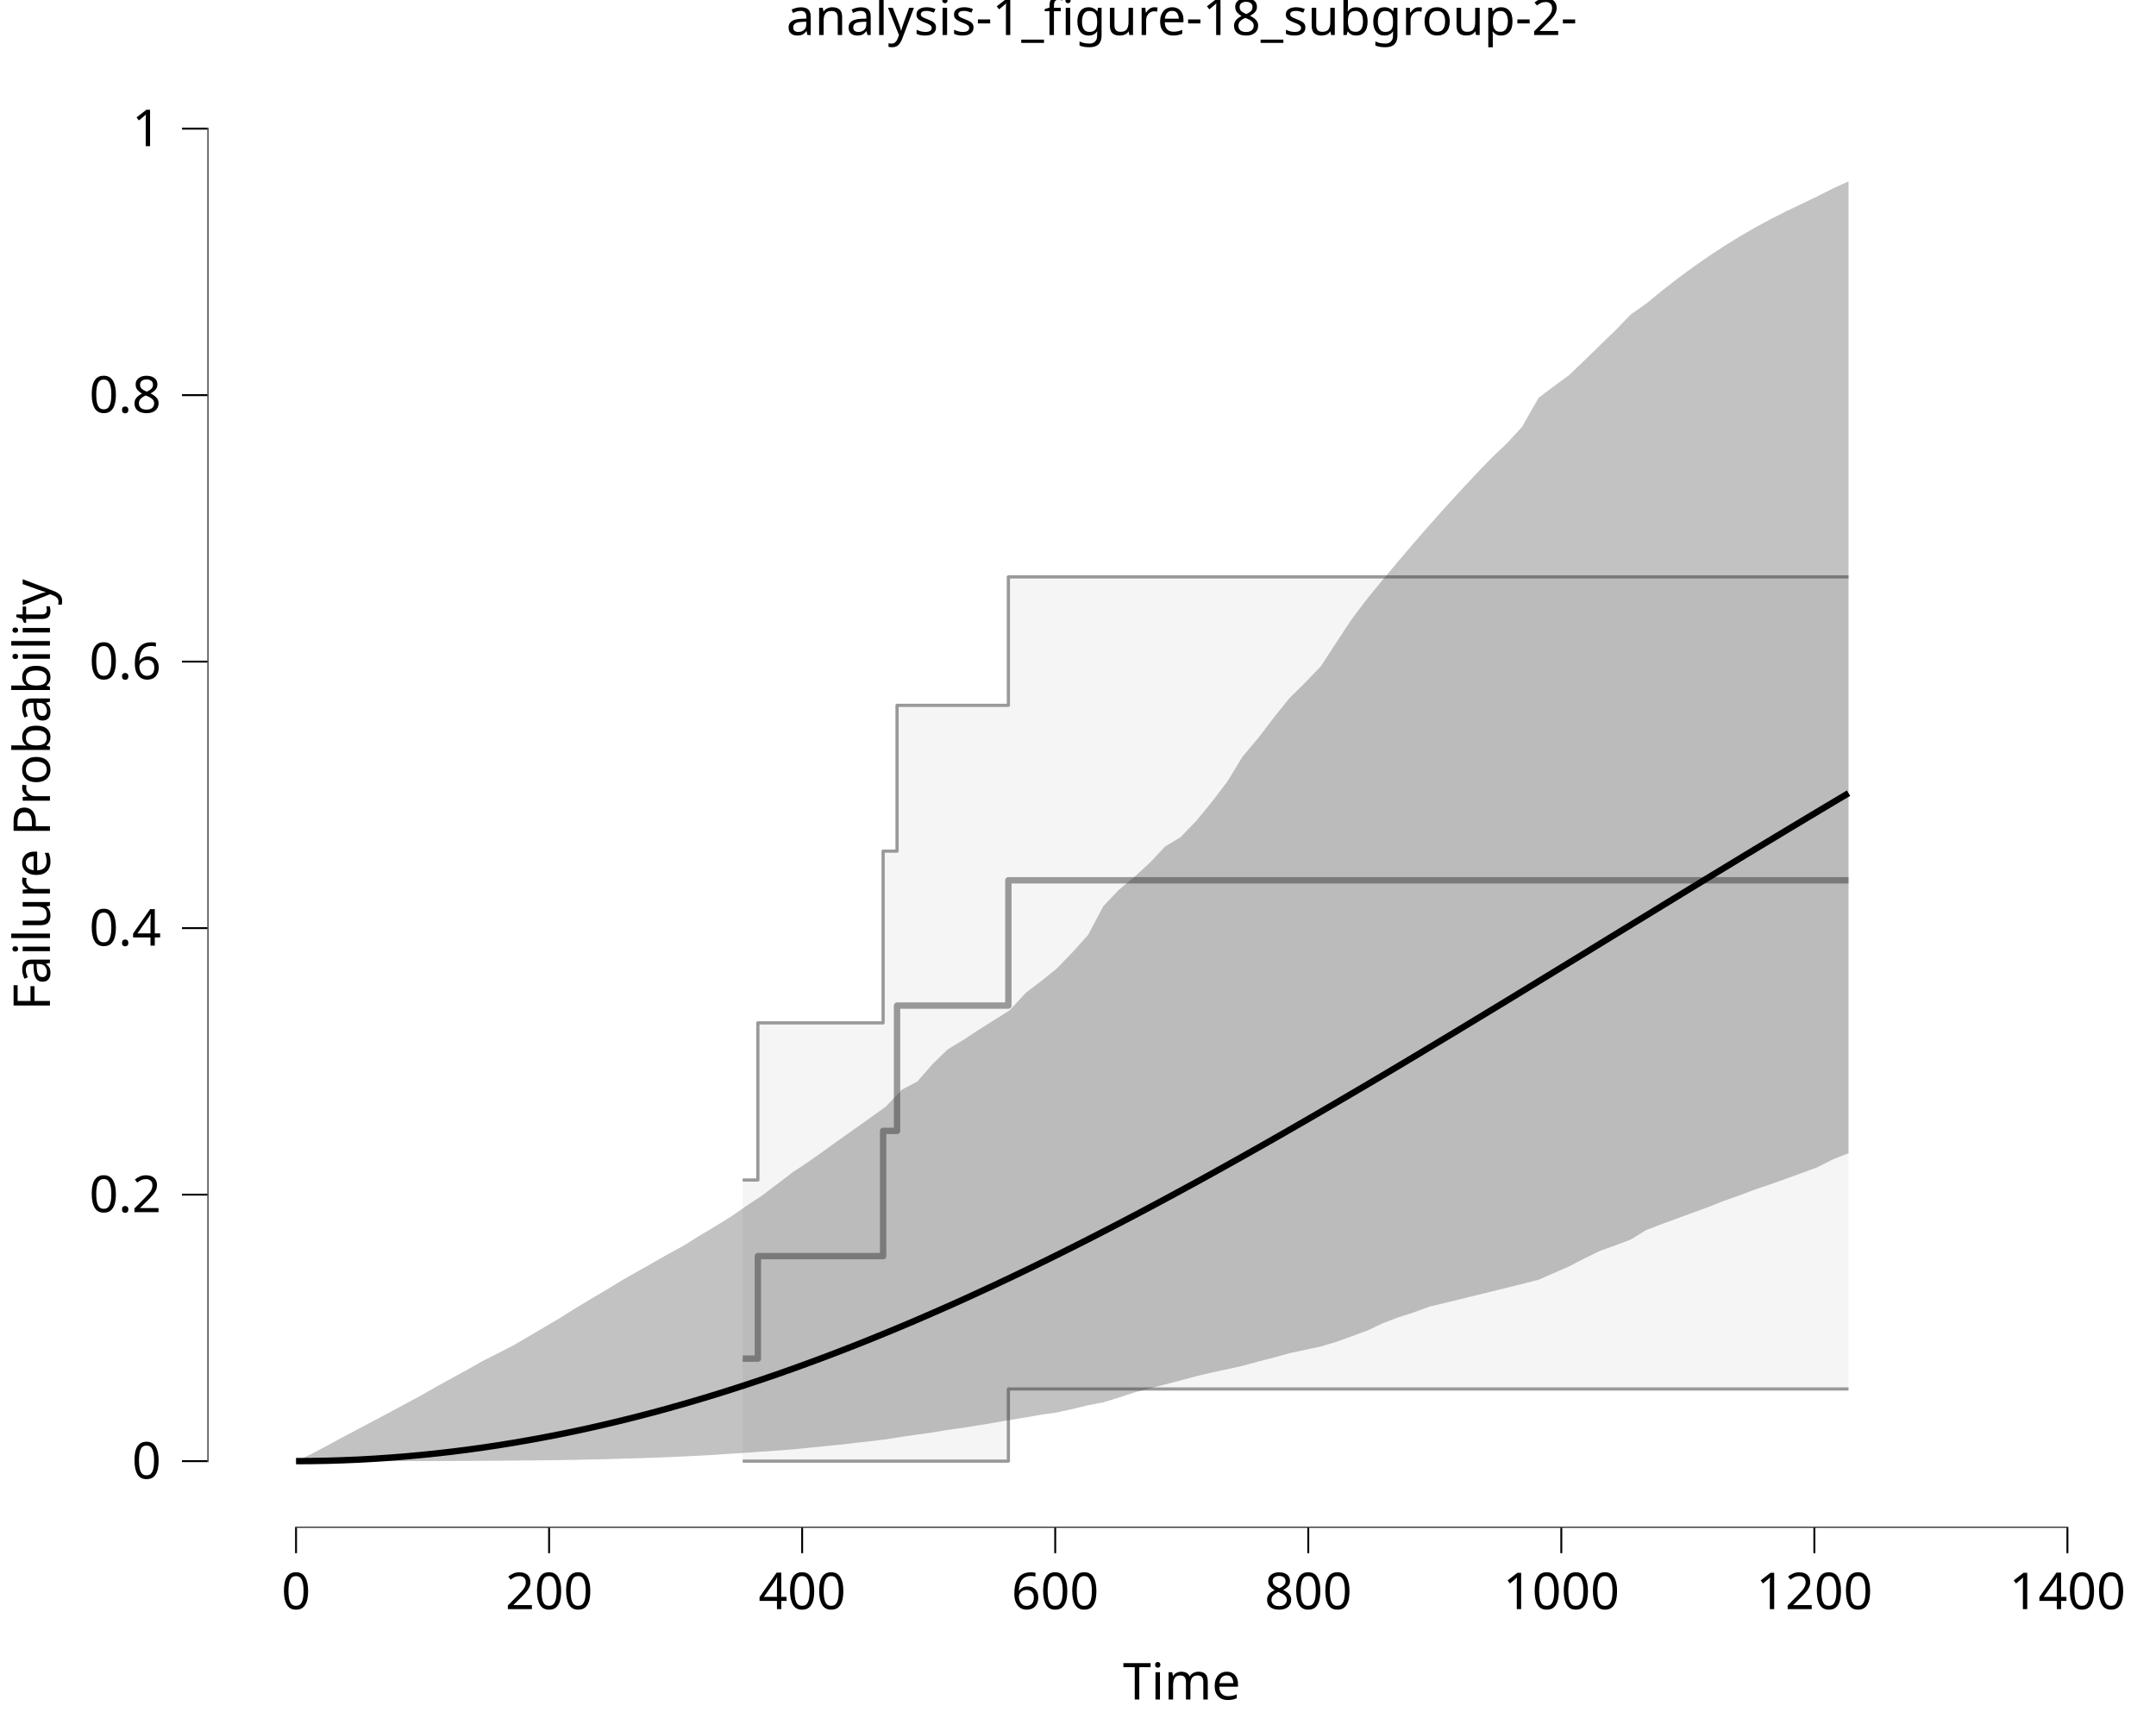
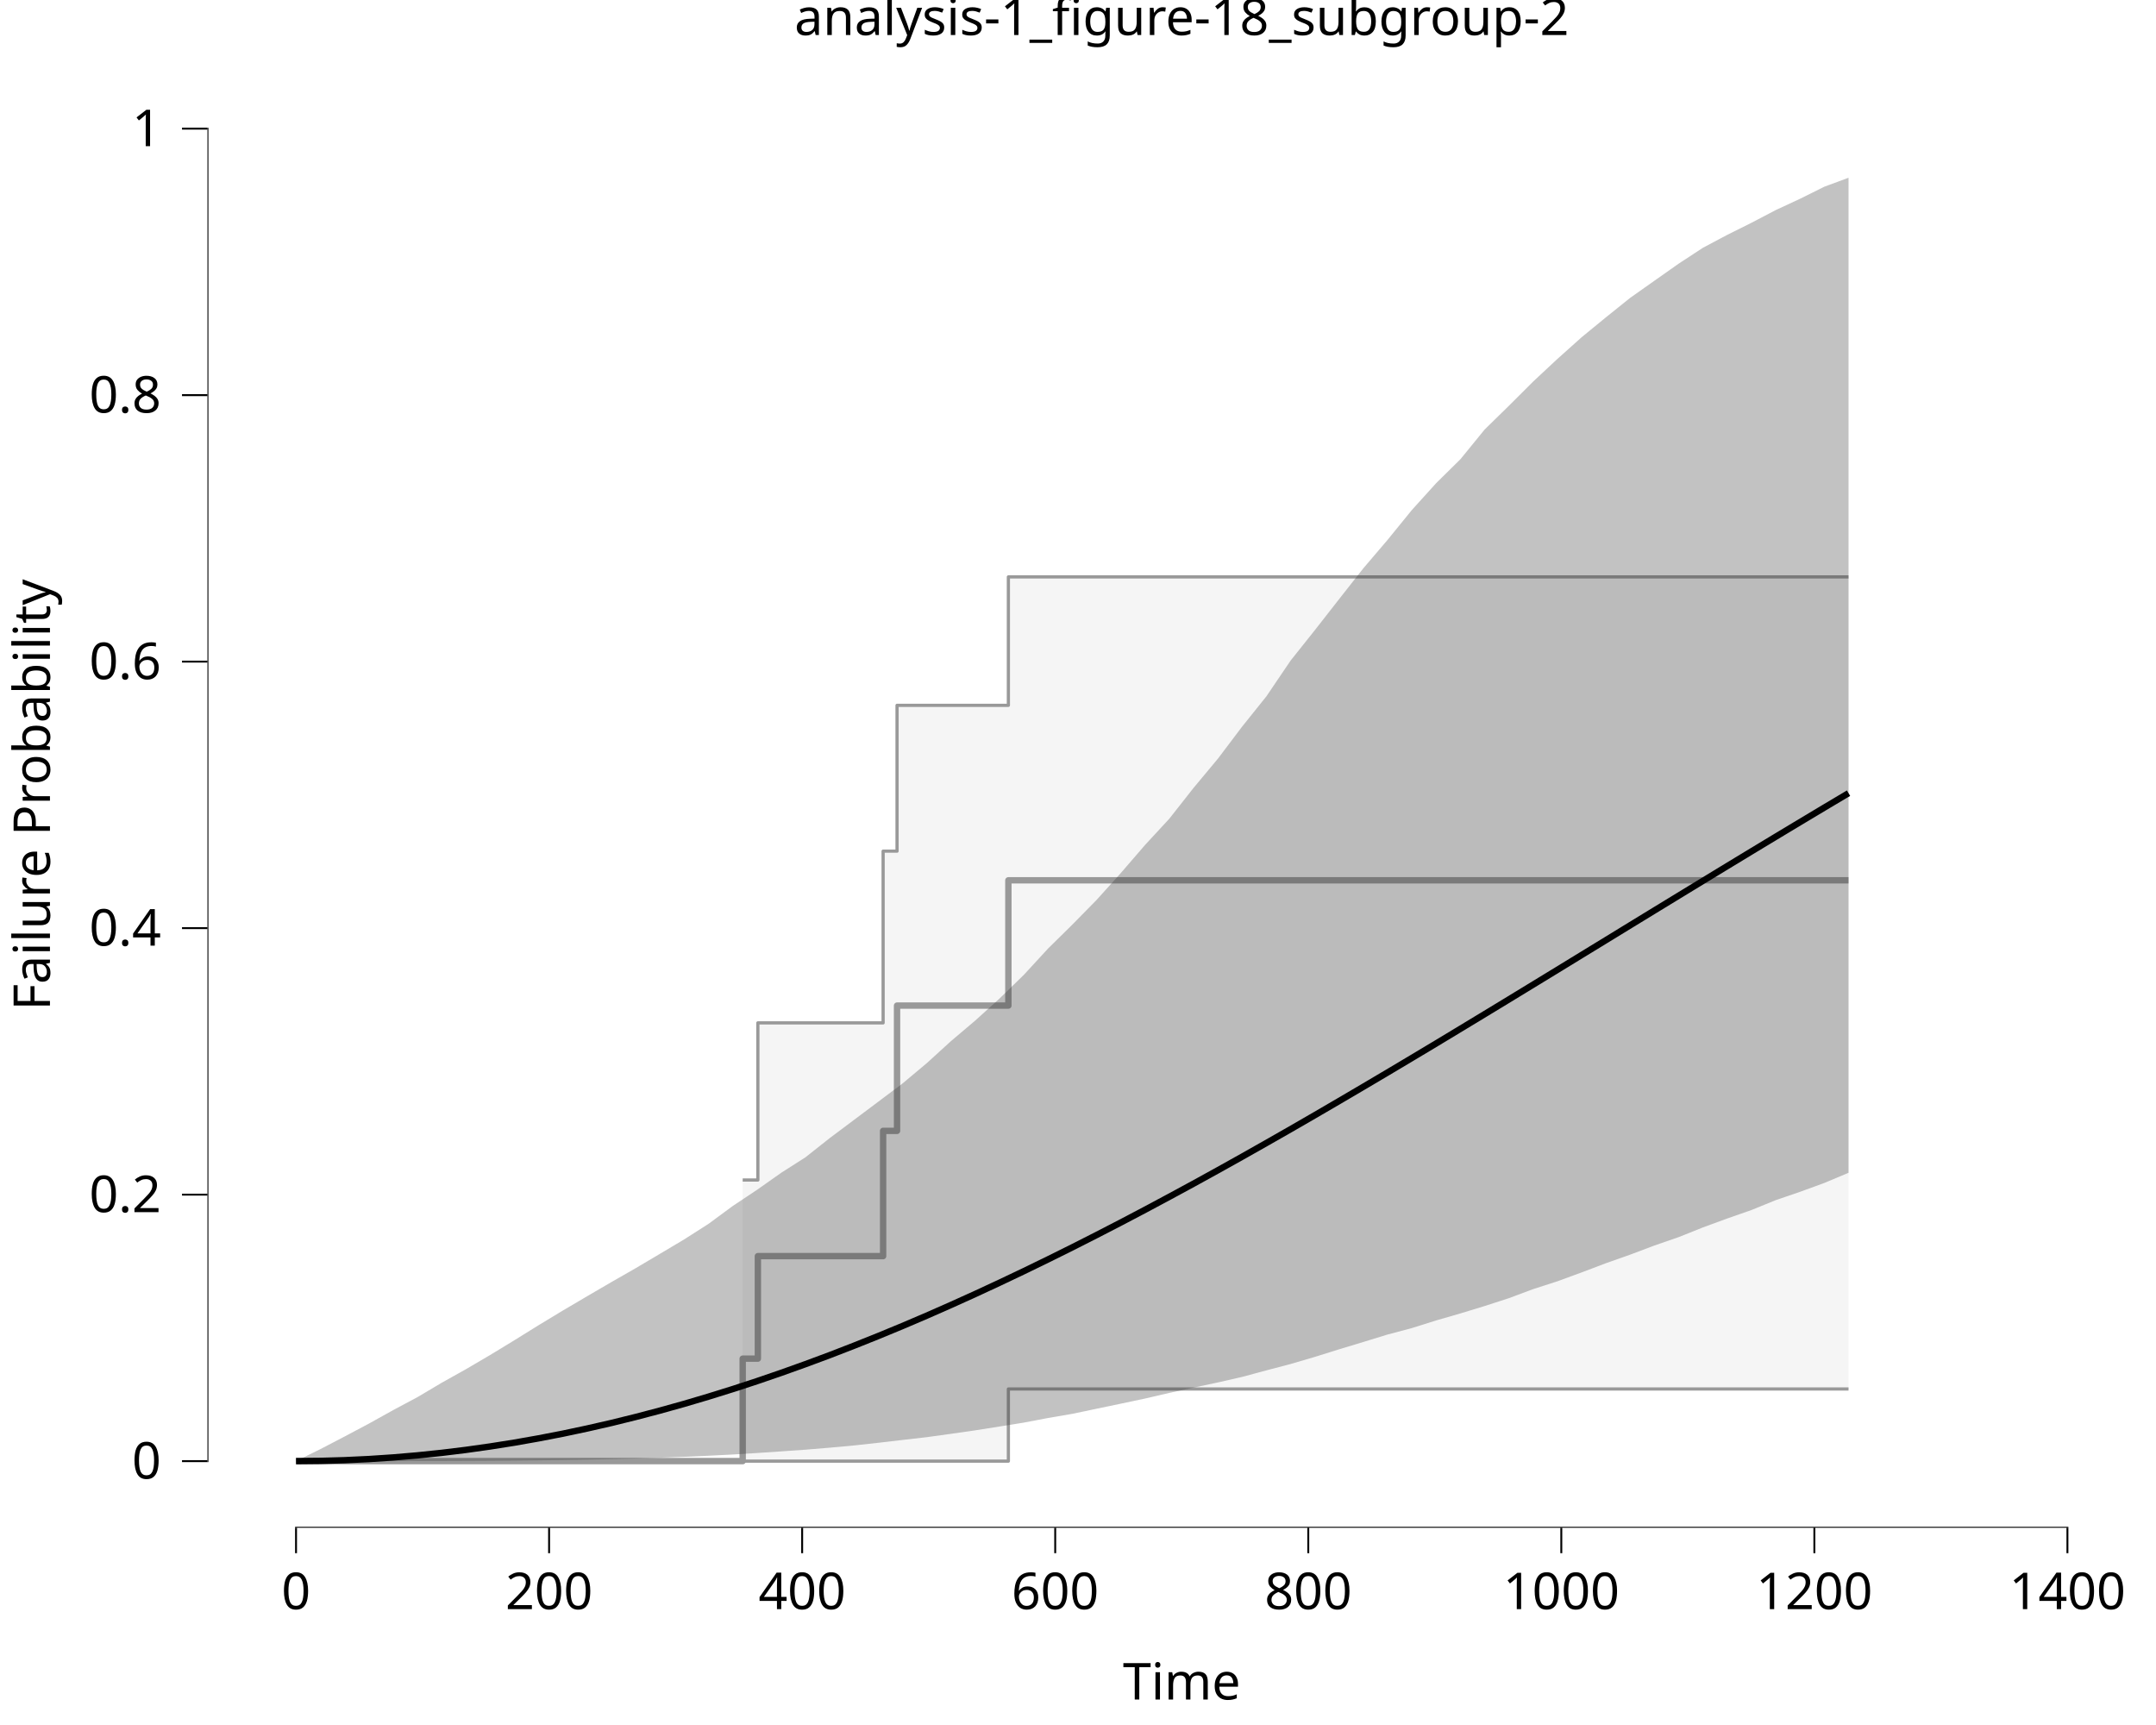
<svg xmlns="http://www.w3.org/2000/svg" class="svglite" data-engine-version="2.0" width="720.00pt" height="576.00pt" viewBox="0 0 720.00 576.00">
  <defs>
    <style type="text/css">
    .svglite line, .svglite polyline, .svglite polygon, .svglite path, .svglite rect, .svglite circle {
      fill: none;
      stroke: #000000;
      stroke-linecap: round;
      stroke-linejoin: round;
      stroke-miterlimit: 10.00;
    }
  </style>
  </defs>
  <rect width="100%" height="100%" style="stroke: none; fill: #FFFFFF;" />
  <defs>
    <clipPath id="cpMC4wMHw3MjAuMDB8MC4wMHw1NzYuMDA=">
      <rect x="0.00" y="0.00" width="720.00" height="576.00" />
    </clipPath>
  </defs>
  <g clip-path="url(#cpMC4wMHw3MjAuMDB8MC4wMHw1NzYuMDA=)">
    <rect x="-0" y="0.00" width="720.00" height="576.00" style="stroke-width: 10.67; stroke: none;" />
  </g>
  <defs>
    <clipPath id="cpNjkuMjh8NzIwLjAwfDIwLjcxfDUxMC4xNA==">
      <rect x="69.28" y="20.71" width="650.72" height="489.43" />
    </clipPath>
  </defs>
  <g clip-path="url(#cpNjkuMjh8NzIwLjAwfDIwLjcxfDUxMC4xNA==)">
    <rect x="69.28" y="20.71" width="650.72" height="489.43" style="stroke-width: 10.67; stroke: none;" />
    <polygon points="248.02,394.02 253.09,394.02 253.09,341.55 294.92,341.55 294.92,284.21 299.57,284.21 299.57,235.52 336.75,235.52 336.75,192.64 336.75,192.64 617.32,192.64 617.32,463.80 336.75,463.80 336.75,463.80 336.75,487.89 299.57,487.89 299.57,487.89 294.92,487.89 294.92,487.89 253.09,487.89 253.09,487.89 248.02,487.89 " style="stroke-width: 0.00; stroke: none; stroke-linecap: butt; fill: #999999; fill-opacity: 0.10;" />
    <polyline points="248.02,394.02 253.09,394.02 253.09,341.55 294.92,341.55 294.92,284.21 299.57,284.21 299.57,235.52 336.75,235.52 336.75,192.64 336.75,192.64 617.32,192.64 " style="stroke-width: 1.07; stroke: #999999; stroke-linecap: butt;" />
    <polyline points="617.32,463.80 336.75,463.80 336.75,463.80 336.75,487.89 299.57,487.89 299.57,487.89 294.92,487.89 294.92,487.89 253.09,487.89 253.09,487.89 248.02,487.89 " style="stroke-width: 1.07; stroke: #999999; stroke-linecap: butt;" />
-     <polyline points="248.02,453.67 253.09,453.67 253.09,419.44 294.92,419.44 294.92,377.61 299.57,377.61 299.57,335.78 336.75,335.78 336.75,293.95 336.75,293.95 617.32,293.95 " style="stroke-width: 2.13; stroke: #999999; stroke-linecap: butt;" />
-     <polygon points="98.86,487.89 103.93,485.54 109.43,482.61 114.50,479.88 119.57,477.19 124.64,474.51 130.13,471.59 135.20,468.86 140.27,466.16 145.34,463.24 150.83,460.21 155.91,457.45 160.98,454.56 166.47,451.79 171.54,449.18 176.61,446.21 181.68,443.23 187.17,439.99 192.24,436.79 197.31,433.74 202.38,430.76 207.88,427.40 212.95,424.52 218.02,421.67 223.09,418.77 228.58,415.78 233.65,412.57 238.72,409.58 244.22,406.17 249.29,402.64 254.36,399.30 259.43,395.47 264.92,391.30 269.99,387.94 275.06,384.34 280.13,380.69 285.63,376.79 290.70,373.18 295.77,369.56 301.26,363.79 306.33,361.17 311.40,355.32 316.47,350.42 321.96,347.07 327.03,343.74 332.11,340.53 337.18,337.35 342.67,331.43 347.74,327.57 352.81,323.50 358.30,317.84 363.37,312.19 368.44,302.62 373.51,297.25 379.01,292.66 384.08,287.99 389.15,282.60 394.22,279.57 399.71,273.87 404.78,267.66 409.85,261.02 414.92,252.68 420.42,246.15 425.49,239.49 430.56,233.18 436.05,227.75 441.12,222.45 446.19,214.66 451.26,206.96 456.76,199.68 461.83,193.52 466.90,187.48 471.97,181.52 477.46,175.21 482.53,169.54 487.60,163.99 493.09,158.12 498.16,152.85 503.24,148.02 508.31,142.51 513.80,132.85 518.87,129.02 523.94,125.30 529.01,120.47 534.50,115.11 539.57,110.20 544.64,104.96 549.72,101.42 555.21,96.92 560.28,92.98 565.35,89.24 570.84,85.42 575.91,82.10 580.98,78.96 586.05,76.03 591.55,73.05 596.62,70.49 601.69,68.09 606.76,65.63 612.25,62.87 617.32,60.56 617.32,385.07 612.25,387.07 606.76,389.82 601.69,391.70 596.62,393.53 591.55,395.35 586.05,397.20 580.98,399.12 575.91,400.91 570.84,402.92 565.35,404.93 560.28,406.79 555.21,408.64 549.72,410.75 544.64,413.88 539.57,415.81 534.50,417.60 529.01,420.28 523.94,422.89 518.87,425.11 513.80,427.33 508.31,428.72 503.24,429.99 498.16,431.25 493.09,432.49 487.60,433.83 482.53,435.06 477.46,436.27 471.97,438.29 466.90,439.90 461.83,441.83 456.76,444.23 451.26,446.27 446.19,448.08 441.12,449.60 436.05,450.69 430.56,451.86 425.49,453.29 420.42,454.57 414.92,456.07 409.85,457.21 404.78,458.28 399.71,459.48 394.22,460.96 389.15,462.26 384.08,463.56 379.01,464.90 373.51,466.71 368.44,468.27 363.37,469.23 358.30,470.47 352.81,471.66 347.74,472.37 342.67,473.28 337.18,474.15 332.11,475.05 327.03,475.89 321.96,476.70 316.47,477.46 311.40,478.32 306.33,479.03 301.26,479.75 295.77,480.62 290.70,481.24 285.63,481.80 280.13,482.43 275.06,482.94 269.99,483.45 264.92,483.96 259.43,484.37 254.36,484.71 249.29,485.07 244.22,485.42 238.72,485.78 233.65,486.06 228.58,486.31 223.09,486.56 218.02,486.76 212.95,486.93 207.88,487.07 202.38,487.23 197.31,487.35 192.24,487.45 187.17,487.54 181.68,487.61 176.61,487.66 171.54,487.71 166.47,487.75 160.98,487.79 155.91,487.81 150.83,487.83 145.34,487.86 140.27,487.87 135.20,487.88 130.13,487.89 124.64,487.89 119.57,487.89 114.50,487.89 109.43,487.89 103.93,487.89 98.86,487.89 " style="stroke-width: 0.00; stroke: none; stroke-linecap: butt; fill: #333333; fill-opacity: 0.30;" />
-     <polyline points="98.86,487.89 103.93,485.54 109.43,482.61 114.50,479.88 119.57,477.19 124.64,474.51 130.13,471.59 135.20,468.86 140.27,466.16 145.34,463.24 150.83,460.21 155.91,457.45 160.98,454.56 166.47,451.79 171.54,449.18 176.61,446.21 181.68,443.23 187.17,439.99 192.24,436.79 197.31,433.74 202.38,430.76 207.88,427.40 212.95,424.52 218.02,421.67 223.09,418.77 228.58,415.78 233.65,412.57 238.72,409.58 244.22,406.17 249.29,402.64 254.36,399.30 259.43,395.47 264.92,391.30 269.99,387.94 275.06,384.34 280.13,380.69 285.63,376.79 290.70,373.18 295.77,369.56 301.26,363.79 306.33,361.17 311.40,355.32 316.47,350.42 321.96,347.07 327.03,343.74 332.11,340.53 337.18,337.35 342.67,331.43 347.74,327.57 352.81,323.50 358.30,317.84 363.37,312.19 368.44,302.62 373.51,297.25 379.01,292.66 384.08,287.99 389.15,282.60 394.22,279.57 399.71,273.87 404.78,267.66 409.85,261.02 414.92,252.68 420.42,246.15 425.49,239.49 430.56,233.18 436.05,227.75 441.12,222.45 446.19,214.66 451.26,206.96 456.76,199.68 461.83,193.52 466.90,187.48 471.97,181.52 477.46,175.21 482.53,169.54 487.60,163.99 493.09,158.12 498.16,152.85 503.24,148.02 508.31,142.51 513.80,132.85 518.87,129.02 523.94,125.30 529.01,120.47 534.50,115.11 539.57,110.20 544.64,104.96 549.72,101.42 555.21,96.92 560.28,92.98 565.35,89.24 570.84,85.42 575.91,82.10 580.98,78.96 586.05,76.03 591.55,73.05 596.62,70.49 601.69,68.09 606.76,65.63 612.25,62.87 617.32,60.56 " style="stroke-width: 1.07; stroke: none; stroke-linecap: butt;" />
-     <polyline points="617.32,385.07 612.25,387.07 606.76,389.82 601.69,391.70 596.62,393.53 591.55,395.35 586.05,397.20 580.98,399.12 575.91,400.91 570.84,402.92 565.35,404.93 560.28,406.79 555.21,408.64 549.72,410.75 544.64,413.88 539.57,415.81 534.50,417.60 529.01,420.28 523.94,422.89 518.87,425.11 513.80,427.33 508.31,428.72 503.24,429.99 498.16,431.25 493.09,432.49 487.60,433.83 482.53,435.06 477.46,436.27 471.97,438.29 466.90,439.90 461.83,441.83 456.76,444.23 451.26,446.27 446.19,448.08 441.12,449.60 436.05,450.69 430.56,451.86 425.49,453.29 420.42,454.57 414.92,456.07 409.85,457.21 404.78,458.28 399.71,459.48 394.22,460.96 389.15,462.26 384.08,463.56 379.01,464.90 373.51,466.71 368.44,468.27 363.37,469.23 358.30,470.47 352.81,471.66 347.74,472.37 342.67,473.28 337.18,474.15 332.11,475.05 327.03,475.89 321.96,476.70 316.47,477.46 311.40,478.32 306.33,479.03 301.26,479.75 295.77,480.62 290.70,481.24 285.63,481.80 280.13,482.43 275.06,482.94 269.99,483.45 264.92,483.96 259.43,484.37 254.36,484.71 249.29,485.07 244.22,485.42 238.72,485.78 233.65,486.06 228.58,486.31 223.09,486.56 218.02,486.76 212.95,486.93 207.88,487.07 202.38,487.23 197.31,487.35 192.24,487.45 187.17,487.54 181.68,487.61 176.61,487.66 171.54,487.71 166.47,487.75 160.98,487.79 155.91,487.81 150.83,487.83 145.34,487.86 140.27,487.87 135.20,487.88 130.13,487.89 124.64,487.89 119.57,487.89 114.50,487.89 109.43,487.89 103.93,487.89 98.86,487.89 " style="stroke-width: 1.07; stroke: none; stroke-linecap: butt;" />
-     <polyline points="98.86,487.89 103.93,487.86 109.43,487.76 114.50,487.60 119.57,487.39 124.64,487.11 130.13,486.74 135.20,486.34 140.27,485.88 145.34,485.36 150.83,484.74 155.91,484.10 160.98,483.40 166.47,482.58 171.54,481.76 176.61,480.88 181.68,479.95 187.17,478.88 192.24,477.83 197.31,476.73 202.38,475.57 207.88,474.25 212.95,472.98 218.02,471.66 223.09,470.28 228.58,468.73 233.65,467.24 238.72,465.71 244.22,463.98 249.29,462.34 254.36,460.65 259.43,458.92 264.92,456.98 269.99,455.14 275.06,453.26 280.13,451.33 285.63,449.19 290.70,447.17 295.77,445.10 301.26,442.82 306.33,440.67 311.40,438.47 316.47,436.24 321.96,433.78 327.03,431.46 332.11,429.11 337.18,426.72 342.67,424.10 347.74,421.64 352.81,419.14 358.30,416.40 363.37,413.84 368.44,411.24 373.51,408.62 379.01,405.75 384.08,403.06 389.15,400.35 394.22,397.61 399.71,394.62 404.78,391.83 409.85,389.01 414.92,386.18 420.42,383.08 425.49,380.20 430.56,377.30 436.05,374.14 441.12,371.20 446.19,368.24 451.26,365.27 456.76,362.04 461.83,359.04 466.90,356.02 471.97,353.00 477.46,349.70 482.53,346.66 487.60,343.60 493.09,340.27 498.16,337.20 503.24,334.12 508.31,331.03 513.80,327.68 518.87,324.59 523.94,321.49 529.01,318.39 534.50,315.02 539.57,311.92 544.64,308.82 549.72,305.72 555.21,302.36 560.28,299.26 565.35,296.17 570.84,292.82 575.91,289.74 580.98,286.66 586.05,283.59 591.55,280.28 596.62,277.22 601.69,274.18 606.76,271.14 612.25,267.86 617.32,264.85 " style="stroke-width: 2.13; stroke-linecap: butt;" />
+     <polyline points="98.86,487.89 248.02,487.89 248.02,453.67 253.09,453.67 253.09,419.44 294.92,419.44 294.92,377.61 299.57,377.61 299.57,335.78 336.75,335.78 336.75,293.95 336.75,293.95 617.32,293.95 " style="stroke-width: 2.13; stroke: #999999; stroke-linecap: butt;" />
+     <polygon points="98.86,487.89 106.96,483.90 115.06,479.68 123.16,475.38 131.27,470.87 139.37,466.55 147.47,461.74 155.57,457.21 163.67,452.46 171.77,447.53 179.87,442.50 187.97,437.60 196.07,432.83 204.17,428.11 212.27,423.47 220.38,418.67 228.48,413.85 236.58,408.68 244.68,402.71 252.78,397.32 260.88,391.61 268.98,386.44 277.08,380.03 285.18,373.96 293.28,367.89 301.39,361.79 309.49,355.01 317.59,347.63 325.69,340.77 333.79,333.43 341.89,325.54 349.99,316.74 358.09,308.76 366.19,300.52 374.29,291.53 382.39,282.15 390.50,273.37 398.60,263.08 406.70,253.36 414.80,242.64 422.90,232.54 431.00,220.58 439.10,210.41 447.20,200.05 455.30,189.75 463.40,180.25 471.51,170.28 479.61,161.33 487.71,153.34 495.81,143.41 503.91,135.48 512.01,127.40 520.11,119.84 528.21,112.59 536.31,105.95 544.41,99.45 552.51,93.73 560.62,88.02 568.72,82.72 576.82,78.42 584.92,74.38 593.02,70.14 601.12,66.38 609.22,62.35 617.32,59.35 617.32,391.61 609.22,395.01 601.12,397.97 593.02,400.74 584.92,404.04 576.82,406.87 568.72,409.84 560.62,413.08 552.51,415.89 544.41,418.94 536.31,421.80 528.21,424.87 520.11,427.84 512.01,430.45 503.91,433.47 495.81,436.10 487.71,438.57 479.61,440.91 471.51,443.46 463.40,445.61 455.30,448.10 447.20,450.55 439.10,453.08 431.00,455.46 422.90,457.59 414.80,459.77 406.70,461.62 398.60,463.34 390.50,465.11 382.39,466.99 374.29,468.71 366.19,470.40 358.09,472.10 349.99,473.49 341.89,475.03 333.79,476.33 325.69,477.61 317.59,478.77 309.49,479.89 301.39,480.82 293.28,481.77 285.18,482.66 277.08,483.40 268.98,484.07 260.88,484.64 252.78,485.18 244.68,485.68 236.58,486.09 228.48,486.45 220.38,486.75 212.27,487.01 204.17,487.21 196.07,487.39 187.97,487.52 179.87,487.63 171.77,487.72 163.67,487.78 155.57,487.82 147.47,487.85 139.37,487.87 131.27,487.88 123.16,487.89 115.06,487.89 106.96,487.89 98.86,487.89 " style="stroke-width: 0.00; stroke: none; stroke-linecap: butt; fill: #333333; fill-opacity: 0.30;" />
+     <polyline points="98.86,487.89 106.96,483.90 115.06,479.68 123.16,475.38 131.27,470.87 139.37,466.55 147.47,461.74 155.57,457.21 163.67,452.46 171.77,447.53 179.87,442.50 187.97,437.60 196.07,432.83 204.17,428.11 212.27,423.47 220.38,418.67 228.48,413.85 236.58,408.68 244.68,402.71 252.78,397.32 260.88,391.61 268.98,386.44 277.08,380.03 285.18,373.96 293.28,367.89 301.39,361.79 309.49,355.01 317.59,347.63 325.69,340.77 333.79,333.43 341.89,325.54 349.99,316.74 358.09,308.76 366.19,300.52 374.29,291.53 382.39,282.15 390.50,273.37 398.60,263.08 406.70,253.36 414.80,242.64 422.90,232.54 431.00,220.58 439.10,210.41 447.20,200.05 455.30,189.75 463.40,180.25 471.51,170.28 479.61,161.33 487.71,153.34 495.81,143.41 503.91,135.48 512.01,127.40 520.11,119.84 528.21,112.59 536.31,105.95 544.41,99.45 552.51,93.73 560.62,88.02 568.72,82.72 576.82,78.42 584.92,74.38 593.02,70.14 601.12,66.38 609.22,62.35 617.32,59.35 " style="stroke-width: 1.07; stroke: none; stroke-linecap: butt;" />
+     <polyline points="617.32,391.61 609.22,395.01 601.12,397.97 593.02,400.74 584.92,404.04 576.82,406.87 568.72,409.84 560.62,413.08 552.51,415.89 544.41,418.94 536.31,421.80 528.21,424.87 520.11,427.84 512.01,430.45 503.91,433.47 495.81,436.10 487.71,438.57 479.61,440.91 471.51,443.46 463.40,445.61 455.30,448.10 447.20,450.55 439.10,453.08 431.00,455.46 422.90,457.59 414.80,459.77 406.70,461.62 398.60,463.34 390.50,465.11 382.39,466.99 374.29,468.71 366.19,470.40 358.09,472.10 349.99,473.49 341.89,475.03 333.79,476.33 325.69,477.61 317.59,478.77 309.49,479.89 301.39,480.82 293.28,481.77 285.18,482.66 277.08,483.40 268.98,484.07 260.88,484.64 252.78,485.18 244.68,485.68 236.58,486.09 228.48,486.45 220.38,486.75 212.27,487.01 204.17,487.21 196.07,487.39 187.97,487.52 179.87,487.63 171.77,487.72 163.67,487.78 155.57,487.82 147.47,487.85 139.37,487.87 131.27,487.88 123.16,487.89 115.06,487.89 106.96,487.89 98.86,487.89 " style="stroke-width: 1.07; stroke: none; stroke-linecap: butt;" />
+     <polyline points="98.86,487.89 106.96,487.81 115.06,487.58 123.16,487.20 131.27,486.66 139.37,485.97 147.47,485.13 155.57,484.14 163.67,483.00 171.77,481.72 179.87,480.29 187.97,478.72 196.07,477.00 204.17,475.15 212.27,473.15 220.38,471.02 228.48,468.76 236.58,466.36 244.68,463.84 252.78,461.19 260.88,458.41 268.98,455.51 277.08,452.50 285.18,449.36 293.28,446.12 301.39,442.77 309.49,439.31 317.59,435.74 325.69,432.08 333.79,428.32 341.89,424.47 349.99,420.53 358.09,416.51 366.19,412.40 374.29,408.22 382.39,403.96 390.50,399.62 398.60,395.23 406.70,390.77 414.80,386.25 422.90,381.67 431.00,377.05 439.10,372.37 447.20,367.65 455.30,362.89 463.40,358.10 471.51,353.27 479.61,348.42 487.71,343.53 495.81,338.63 503.91,333.71 512.01,328.77 520.11,323.83 528.21,318.87 536.31,313.92 544.41,308.96 552.51,304.01 560.62,299.06 568.72,294.12 576.82,289.19 584.92,284.28 593.02,279.39 601.12,274.52 609.22,269.67 617.32,264.85 " style="stroke-width: 2.13; stroke-linecap: butt;" />
    <line x1="98.54" y1="510.14" x2="690.74" y2="510.14" style="stroke-width: 0.64; stroke-linecap: butt;" />
    <line x1="69.28" y1="488.21" x2="69.28" y2="42.64" style="stroke-width: 0.64; stroke-linecap: butt;" />
    <rect x="69.28" y="20.71" width="650.72" height="489.43" style="stroke-width: 0.00; stroke: none;" />
  </g>
  <g clip-path="url(#cpMC4wMHw3MjAuMDB8MC4wMHw1NzYuMDA=)">
    <polyline points="69.28,510.14 69.28,20.71 " style="stroke-width: 0.00; stroke: none; stroke-linecap: butt;" />
    <text x="53.81" y="493.74" text-anchor="end" style="font-size: 17.00px; font-family: sans;" textLength="9.46px" lengthAdjust="spacingAndGlyphs">0</text>
    <text x="53.81" y="404.75" text-anchor="end" style="font-size: 17.00px; font-family: sans;" textLength="23.63px" lengthAdjust="spacingAndGlyphs">0.2</text>
    <text x="53.81" y="315.77" text-anchor="end" style="font-size: 17.00px; font-family: sans;" textLength="23.63px" lengthAdjust="spacingAndGlyphs">0.4</text>
    <text x="53.81" y="226.78" text-anchor="end" style="font-size: 17.00px; font-family: sans;" textLength="23.63px" lengthAdjust="spacingAndGlyphs">0.6</text>
    <text x="53.81" y="137.79" text-anchor="end" style="font-size: 17.00px; font-family: sans;" textLength="23.63px" lengthAdjust="spacingAndGlyphs">0.8</text>
    <text x="53.81" y="48.80" text-anchor="end" style="font-size: 17.00px; font-family: sans;" textLength="9.46px" lengthAdjust="spacingAndGlyphs">1</text>
    <polyline points="60.78,487.89 69.28,487.89 " style="stroke-width: 0.64; stroke-linecap: butt;" />
    <polyline points="60.78,398.91 69.28,398.91 " style="stroke-width: 0.64; stroke-linecap: butt;" />
    <polyline points="60.78,309.92 69.28,309.92 " style="stroke-width: 0.64; stroke-linecap: butt;" />
    <polyline points="60.78,220.93 69.28,220.93 " style="stroke-width: 0.64; stroke-linecap: butt;" />
    <polyline points="60.78,131.94 69.28,131.94 " style="stroke-width: 0.64; stroke-linecap: butt;" />
    <polyline points="60.78,42.95 69.28,42.95 " style="stroke-width: 0.64; stroke-linecap: butt;" />
    <polyline points="69.28,510.14 720.00,510.14 " style="stroke-width: 0.00; stroke: none; stroke-linecap: butt;" />
    <polyline points="98.86,518.64 98.86,510.14 " style="stroke-width: 0.64; stroke-linecap: butt;" />
    <polyline points="183.37,518.64 183.37,510.14 " style="stroke-width: 0.64; stroke-linecap: butt;" />
    <polyline points="267.88,518.64 267.88,510.14 " style="stroke-width: 0.64; stroke-linecap: butt;" />
    <polyline points="352.39,518.64 352.39,510.14 " style="stroke-width: 0.64; stroke-linecap: butt;" />
    <polyline points="436.90,518.64 436.90,510.14 " style="stroke-width: 0.64; stroke-linecap: butt;" />
    <polyline points="521.40,518.64 521.40,510.14 " style="stroke-width: 0.64; stroke-linecap: butt;" />
    <polyline points="605.91,518.64 605.91,510.14 " style="stroke-width: 0.64; stroke-linecap: butt;" />
    <polyline points="690.42,518.64 690.42,510.14 " style="stroke-width: 0.64; stroke-linecap: butt;" />
    <text x="98.86" y="537.32" text-anchor="middle" style="font-size: 17.00px; font-family: sans;" textLength="9.46px" lengthAdjust="spacingAndGlyphs">0</text>
    <text x="183.37" y="537.32" text-anchor="middle" style="font-size: 17.00px; font-family: sans;" textLength="28.37px" lengthAdjust="spacingAndGlyphs">200</text>
    <text x="267.88" y="537.32" text-anchor="middle" style="font-size: 17.00px; font-family: sans;" textLength="28.37px" lengthAdjust="spacingAndGlyphs">400</text>
    <text x="352.39" y="537.32" text-anchor="middle" style="font-size: 17.00px; font-family: sans;" textLength="28.37px" lengthAdjust="spacingAndGlyphs">600</text>
    <text x="436.90" y="537.32" text-anchor="middle" style="font-size: 17.00px; font-family: sans;" textLength="28.37px" lengthAdjust="spacingAndGlyphs">800</text>
    <text x="521.40" y="537.32" text-anchor="middle" style="font-size: 17.00px; font-family: sans;" textLength="37.82px" lengthAdjust="spacingAndGlyphs">1000</text>
    <text x="605.91" y="537.32" text-anchor="middle" style="font-size: 17.00px; font-family: sans;" textLength="37.82px" lengthAdjust="spacingAndGlyphs">1200</text>
    <text x="690.42" y="537.32" text-anchor="middle" style="font-size: 17.00px; font-family: sans;" textLength="37.82px" lengthAdjust="spacingAndGlyphs">1400</text>
    <text x="394.64" y="567.49" text-anchor="middle" style="font-size: 17.00px; font-family: sans;" textLength="37.78px" lengthAdjust="spacingAndGlyphs">Time</text>
    <text transform="translate(16.68,265.42) rotate(-90)" text-anchor="middle" style="font-size: 17.00px; font-family: sans;" textLength="136.06px" lengthAdjust="spacingAndGlyphs">Failure Probability</text>
-     <text x="394.64" y="11.70" text-anchor="middle" style="font-size: 17.00px; font-family: sans;" textLength="254.24px" lengthAdjust="spacingAndGlyphs">analysis-1_figure-18_subgroup-2-</text>
+     <text x="394.64" y="11.70" text-anchor="middle" style="font-size: 17.00px; font-family: sans;" textLength="248.57px" lengthAdjust="spacingAndGlyphs">analysis-1_figure-18_subgroup-2</text>
  </g>
</svg>
